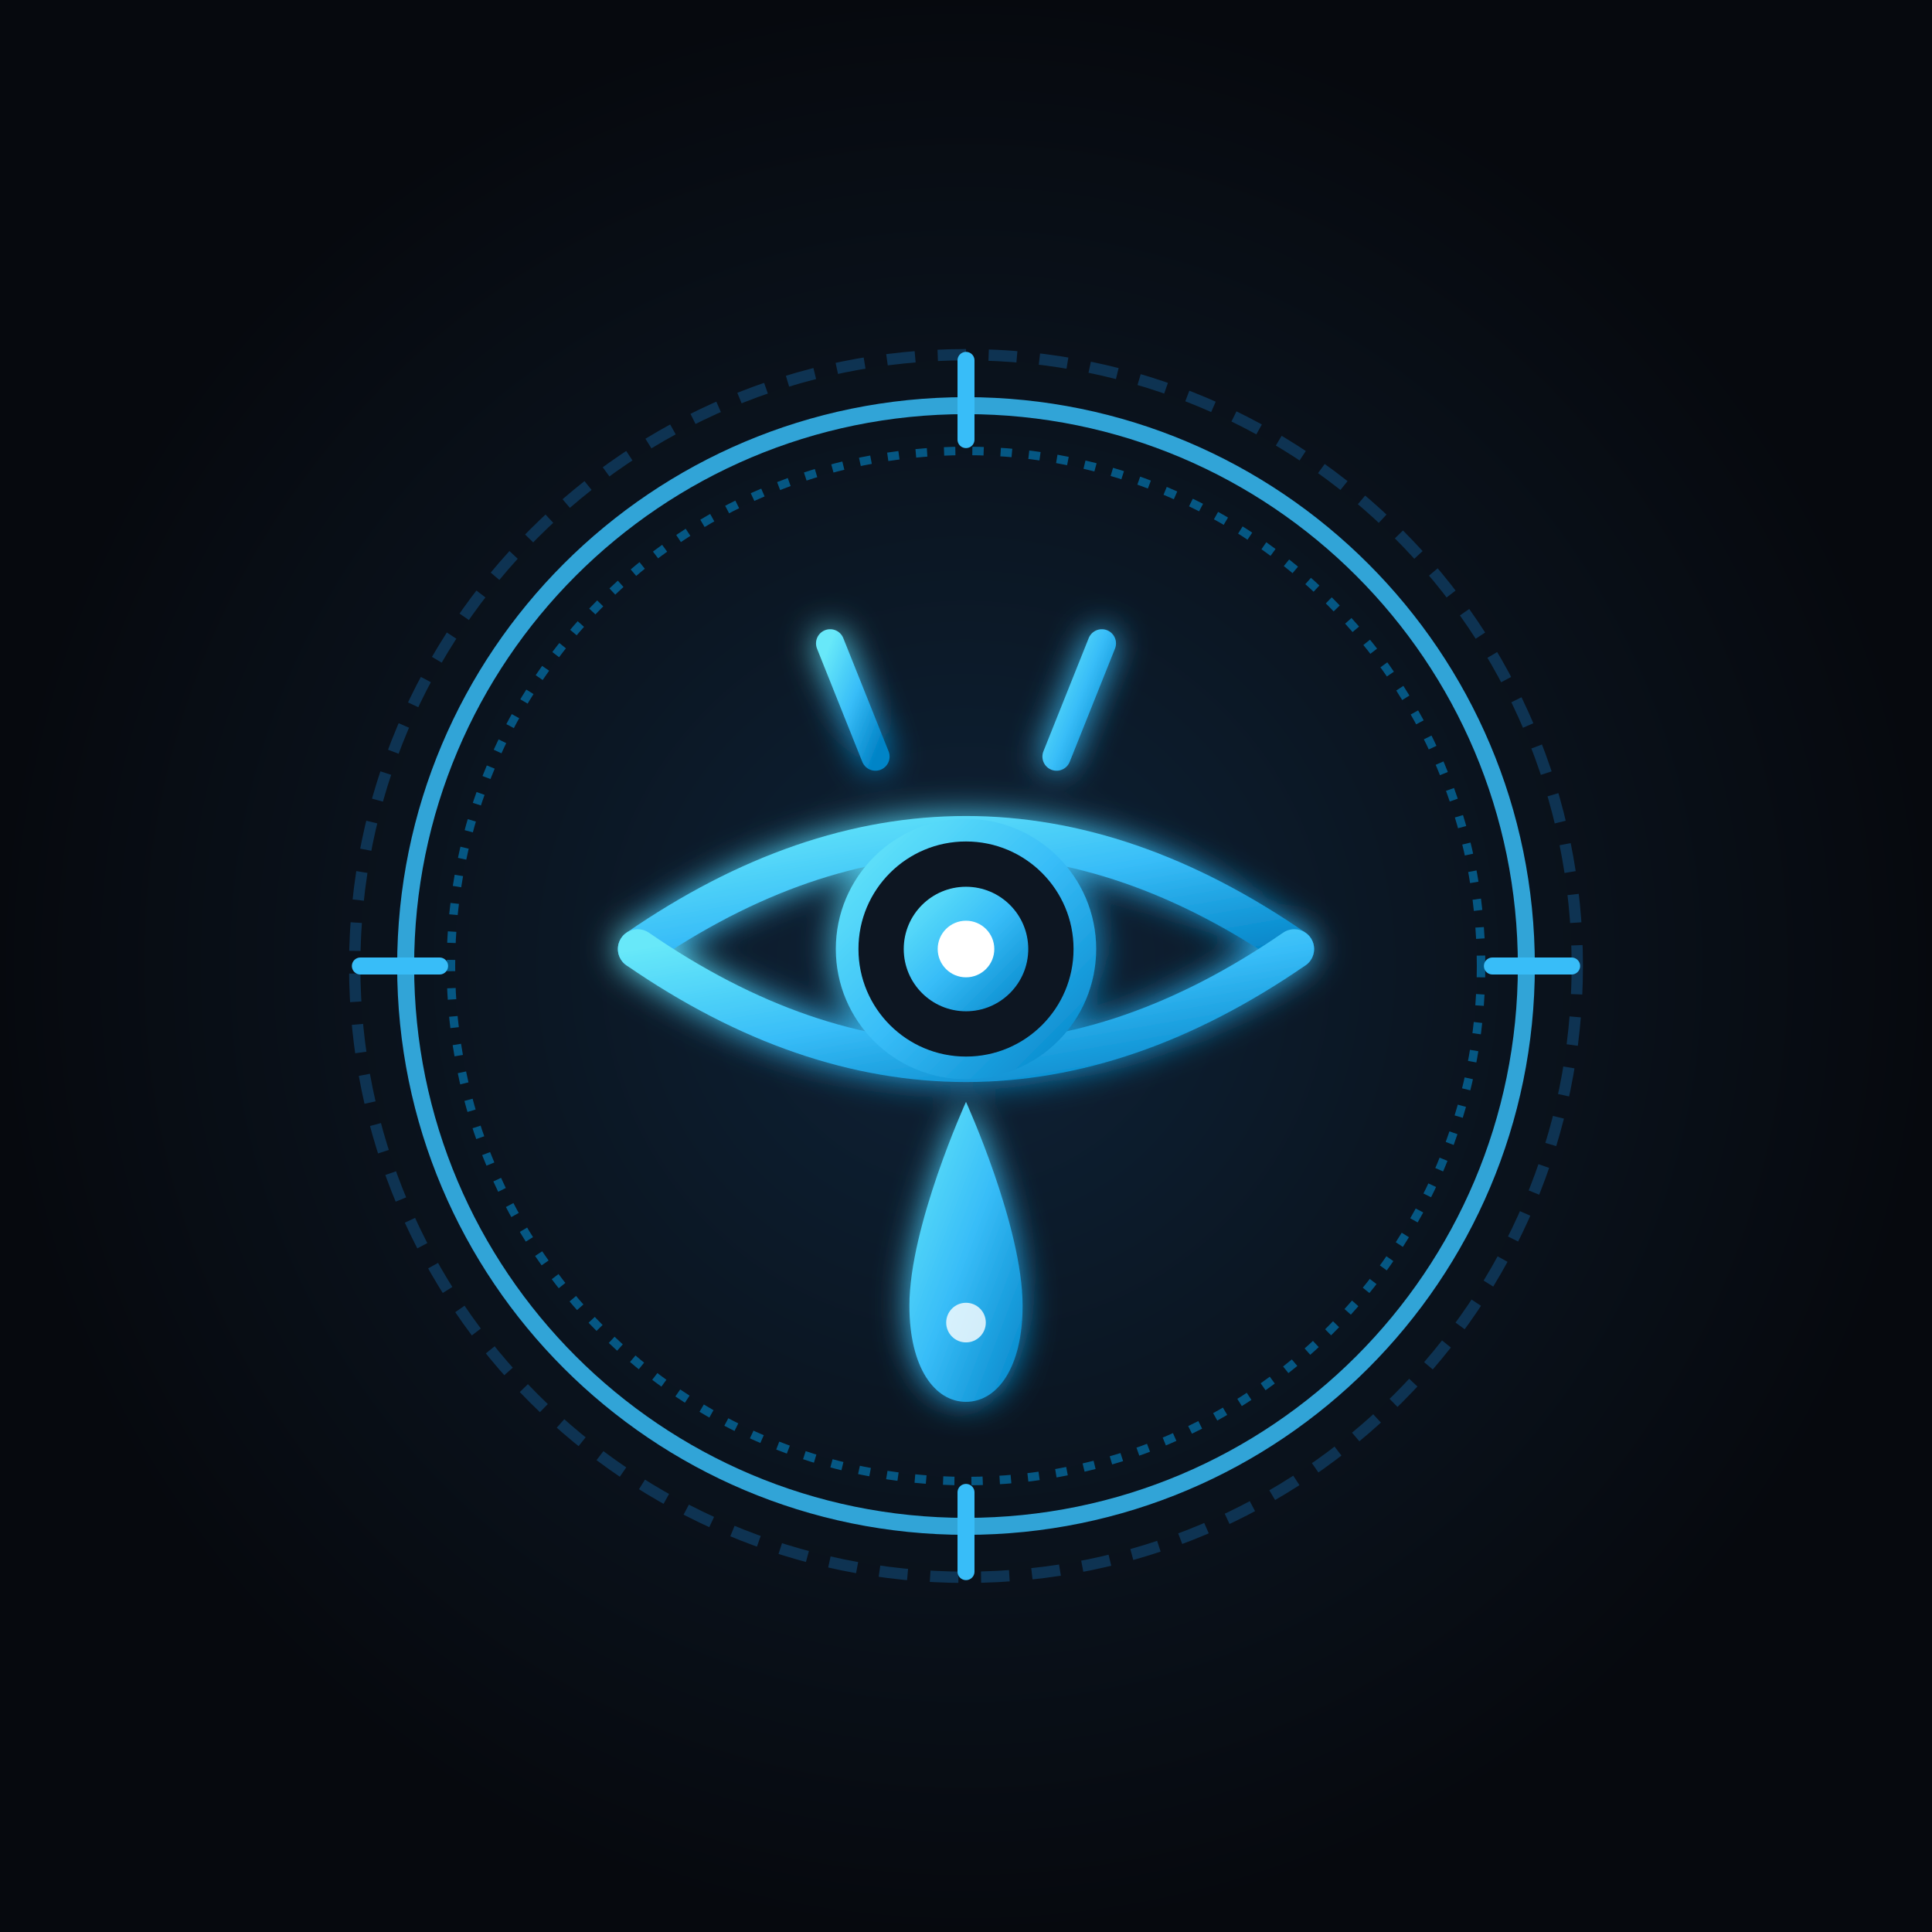
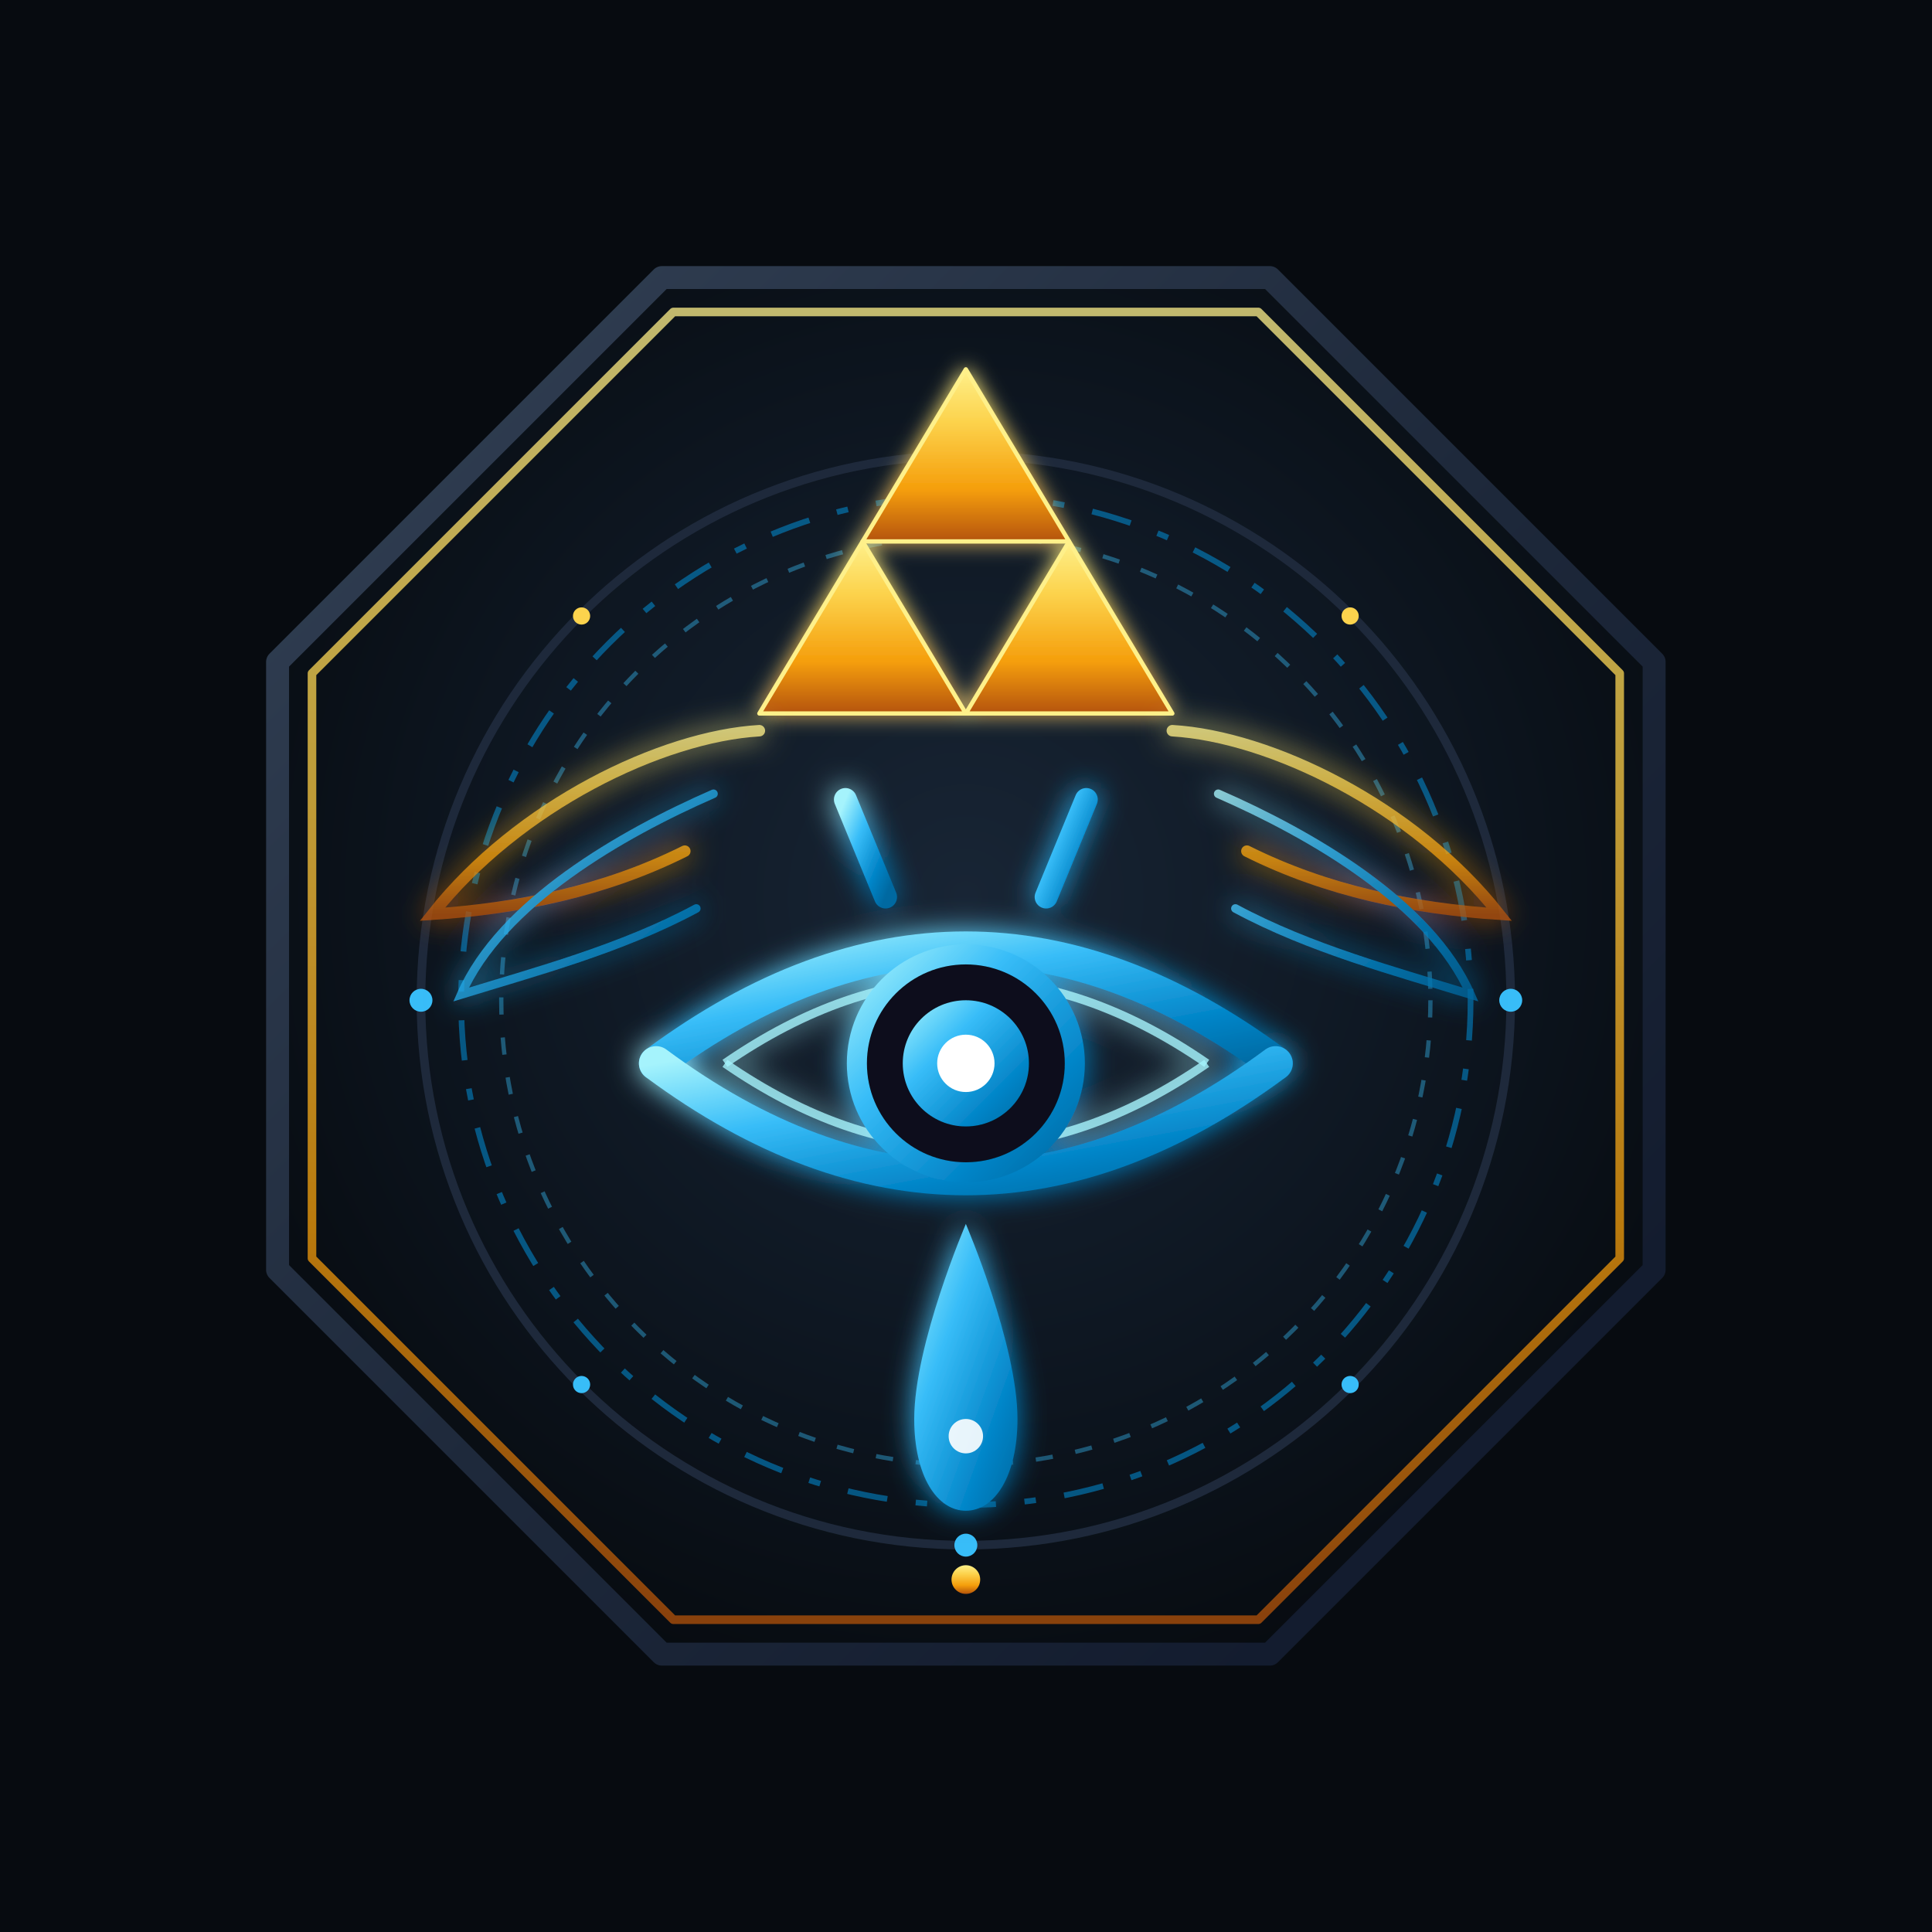
<svg xmlns="http://www.w3.org/2000/svg" viewBox="0 0 512 512" width="512" height="512">
  <defs>
-     <radialGradient id="bgGlowM" cx="50%" cy="50%" r="50%">
-       <stop offset="0%" stop-color="#0e2338" />
-       <stop offset="60%" stop-color="#0a121c" />
-       <stop offset="100%" stop-color="#06090e" />
+     <radialGradient id="shieldGradM" cx="50%" cy="45%" r="60%">
+       <stop offset="0%" stop-color="#182535" />
+       <stop offset="55%" stop-color="#0e1722" />
+       <stop offset="100%" stop-color="#070b10" />
    </radialGradient>
-     <linearGradient id="cyanGlowM" x1="0%" y1="0%" x2="100%" y2="100%">
-       <stop offset="0%" stop-color="#67e8f9" />
-       <stop offset="50%" stop-color="#38bdf8" />
-       <stop offset="100%" stop-color="#0284c7" />
+     <linearGradient id="sheikahCyanM" x1="0%" y1="0%" x2="100%" y2="100%">
+       <stop offset="0%" stop-color="#a5f3fc" />
+       <stop offset="35%" stop-color="#38bdf8" />
+       <stop offset="75%" stop-color="#0284c7" />
+       <stop offset="100%" stop-color="#0369a1" />
    </linearGradient>
-     <filter id="neonGlowM" x="-20%" y="-20%" width="140%" height="140%">
-       <feGaussianBlur stdDeviation="6" result="blur" />
+     <linearGradient id="hylianGoldM" x1="0%" y1="0%" x2="0%" y2="100%">
+       <stop offset="0%" stop-color="#fef08a" />
+       <stop offset="30%" stop-color="#fcd34d" />
+       <stop offset="70%" stop-color="#f59e0b" />
+       <stop offset="100%" stop-color="#b45309" />
+     </linearGradient>
+     <linearGradient id="rimMetalM" x1="0%" y1="0%" x2="100%" y2="100%">
+       <stop offset="0%" stop-color="#334155" />
+       <stop offset="50%" stop-color="#1e293b" />
+       <stop offset="100%" stop-color="#0f172a" />
+     </linearGradient>
+     <filter id="glowCyanM" x="-30%" y="-30%" width="160%" height="160%">
+       <feGaussianBlur stdDeviation="5" result="blur" />
      <feMerge>
        <feMergeNode in="blur" />
        <feMergeNode in="SourceGraphic" />
      </feMerge>
    </filter>
+     <filter id="glowGoldM" x="-20%" y="-20%" width="140%" height="140%">
+       <feGaussianBlur stdDeviation="3.5" result="blurGold" />
+       <feMerge>
+         <feMergeNode in="blurGold" />
+         <feMergeNode in="SourceGraphic" />
+       </feMerge>
+     </filter>
  </defs>
-   <rect width="512" height="512" fill="url(#bgGlowM)" />
-   <g transform="translate(64, 64) scale(0.75)">
-     <circle cx="256" cy="256" r="216" fill="none" stroke="#0e3352" stroke-width="4" stroke-dasharray="10 8" />
-     <circle cx="256" cy="256" r="198" fill="none" stroke="#38bdf8" stroke-width="6" opacity="0.85" />
-     <circle cx="256" cy="256" r="182" fill="none" stroke="#0284c7" stroke-width="3" opacity="0.6" stroke-dasharray="4 6" />
-     <line x1="256" y1="42" x2="256" y2="70" stroke="#38bdf8" stroke-width="6" stroke-linecap="round" />
-     <line x1="256" y1="442" x2="256" y2="470" stroke="#38bdf8" stroke-width="6" stroke-linecap="round" />
-     <line x1="42" y1="256" x2="70" y2="256" stroke="#38bdf8" stroke-width="6" stroke-linecap="round" />
-     <line x1="442" y1="256" x2="470" y2="256" stroke="#38bdf8" stroke-width="6" stroke-linecap="round" />
-     <g filter="url(#neonGlowM)">
-       <path d="M256 128 L256 172" stroke="url(#cyanGlowM)" stroke-width="12" stroke-linecap="round" />
-       <path d="M208 142 L224 182" stroke="url(#cyanGlowM)" stroke-width="10" stroke-linecap="round" />
-       <path d="M304 142 L288 182" stroke="url(#cyanGlowM)" stroke-width="10" stroke-linecap="round" />
-       <path d="M140 250 Q256 170 372 250" fill="none" stroke="url(#cyanGlowM)" stroke-width="14" stroke-linecap="round" />
-       <path d="M140 250 Q256 330 372 250" fill="none" stroke="url(#cyanGlowM)" stroke-width="14" stroke-linecap="round" />
-       <circle cx="256" cy="250" r="42" fill="#091422" stroke="url(#cyanGlowM)" stroke-width="8" />
-       <circle cx="256" cy="250" r="22" fill="url(#cyanGlowM)" />
-       <circle cx="256" cy="250" r="10" fill="#ffffff" />
-       <path d="M256 304 C256 304 236 348 236 376 C236 398 245 410 256 410 C267 410 276 398 276 376 C276 348 256 304 256 304 Z" fill="url(#cyanGlowM)" />
-       <circle cx="256" cy="382" r="7" fill="#ffffff" opacity="0.8" />
+   <rect width="512" height="512" fill="#070b10" />
+   <g transform="translate(61.4, 61.4) scale(0.76)">
+     <polygon points="150,16 362,16 496,150 496,362 362,496 150,496 16,362 16,150" fill="url(#shieldGradM)" stroke="url(#rimMetalM)" stroke-width="8" stroke-linejoin="round" />
+     <polygon points="154,28 358,28 484,154 484,358 358,484 154,484 28,358 28,154" fill="none" stroke="url(#hylianGoldM)" stroke-width="3" opacity="0.75" stroke-linejoin="round" />
+     <circle cx="256" cy="268" r="190" fill="none" stroke="#1e293b" stroke-width="3" />
+     <circle cx="256" cy="268" r="176" fill="none" stroke="#0284c7" stroke-width="2" stroke-dasharray="14 10 4 10" opacity="0.6" />
+     <circle cx="256" cy="268" r="162" fill="none" stroke="#38bdf8" stroke-width="1.5" stroke-dasharray="6 8" opacity="0.4" />
+     <circle cx="256" cy="78" r="4" fill="#38bdf8" />
+     <circle cx="446" cy="268" r="4" fill="#38bdf8" />
+     <circle cx="256" cy="458" r="4" fill="#38bdf8" />
+     <circle cx="66" cy="268" r="4" fill="#38bdf8" />
+     <circle cx="390" cy="134" r="3" fill="#fcd34d" />
+     <circle cx="390" cy="402" r="3" fill="#38bdf8" />
+     <circle cx="122" cy="402" r="3" fill="#38bdf8" />
+     <circle cx="122" cy="134" r="3" fill="#fcd34d" />
+     <g filter="url(#glowGoldM)" transform="translate(0, -6)">
+       <polygon points="256,54 220,114 292,114" fill="url(#hylianGoldM)" stroke="#fef08a" stroke-width="1.5" stroke-linejoin="round" />
+       <polygon points="220,114 184,174 256,174" fill="url(#hylianGoldM)" stroke="#fef08a" stroke-width="1.5" stroke-linejoin="round" />
+       <polygon points="292,114 256,174 328,174" fill="url(#hylianGoldM)" stroke="#fef08a" stroke-width="1.5" stroke-linejoin="round" />
    </g>
+     <g opacity="0.8" filter="url(#glowCyanM)">
+       <path d="M184 174 C150 176 100 200 70 238 C100 236 130 230 158 216" fill="none" stroke="url(#hylianGoldM)" stroke-width="4" stroke-linecap="round" />
+       <path d="M168 196 C136 210 94 234 80 266 C106 258 136 250 162 236" fill="none" stroke="url(#sheikahCyanM)" stroke-width="3" stroke-linecap="round" />
+       <path d="M328 174 C362 176 412 200 442 238 C412 236 382 230 354 216" fill="none" stroke="url(#hylianGoldM)" stroke-width="4" stroke-linecap="round" />
+       <path d="M344 196 C376 210 418 234 432 266 C406 258 376 250 350 236" fill="none" stroke="url(#sheikahCyanM)" stroke-width="3" stroke-linecap="round" />
+     </g>
+     <g filter="url(#glowCyanM)">
+       <path d="M256 186 L256 226" stroke="url(#sheikahCyanM)" stroke-width="10" stroke-linecap="round" />
+       <path d="M214 198 L228 232" stroke="url(#sheikahCyanM)" stroke-width="8" stroke-linecap="round" />
+       <path d="M298 198 L284 232" stroke="url(#sheikahCyanM)" stroke-width="8" stroke-linecap="round" />
+       <path d="M148 290 Q256 210 364 290" fill="none" stroke="url(#sheikahCyanM)" stroke-width="12" stroke-linecap="round" />
+       <path d="M148 290 Q256 370 364 290" fill="none" stroke="url(#sheikahCyanM)" stroke-width="12" stroke-linecap="round" />
+       <path d="M172 290 Q256 232 340 290" fill="none" stroke="#a5f3fc" stroke-width="3" opacity="0.8" />
+       <path d="M172 290 Q256 348 340 290" fill="none" stroke="#a5f3fc" stroke-width="3" opacity="0.8" />
+       <circle cx="256" cy="290" r="38" fill="#08101a" stroke="url(#sheikahCyanM)" stroke-width="7" />
+       <circle cx="256" cy="290" r="22" fill="url(#sheikahCyanM)" />
+       <circle cx="256" cy="290" r="10" fill="#ffffff" />
+       <path d="M256 346 C256 346 238 388 238 414 C238 434 246 446 256 446 C266 446 274 434 274 414 C274 388 256 346 256 346 Z" fill="url(#sheikahCyanM)" />
+       <circle cx="256" cy="420" r="6" fill="#ffffff" opacity="0.9" />
+     </g>
+     <circle cx="256" cy="470" r="5" fill="url(#hylianGoldM)" />
  </g>
</svg>
